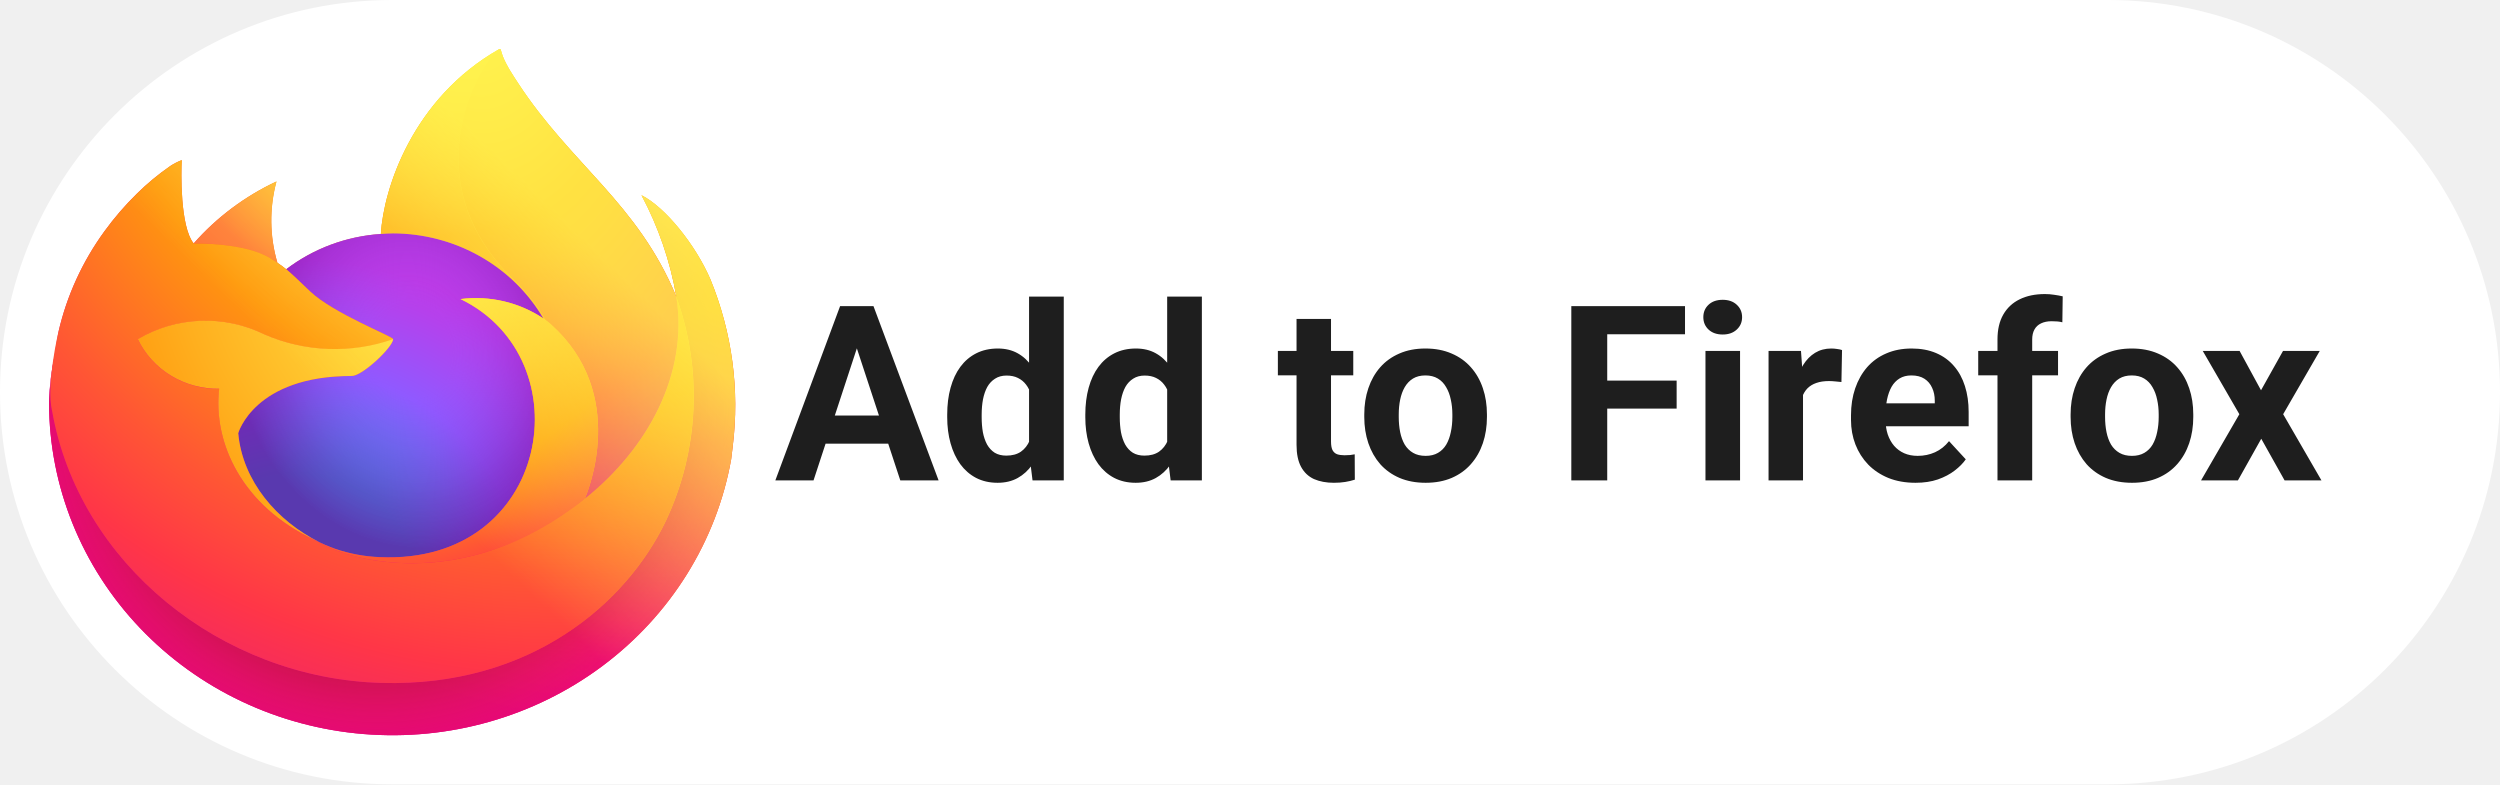
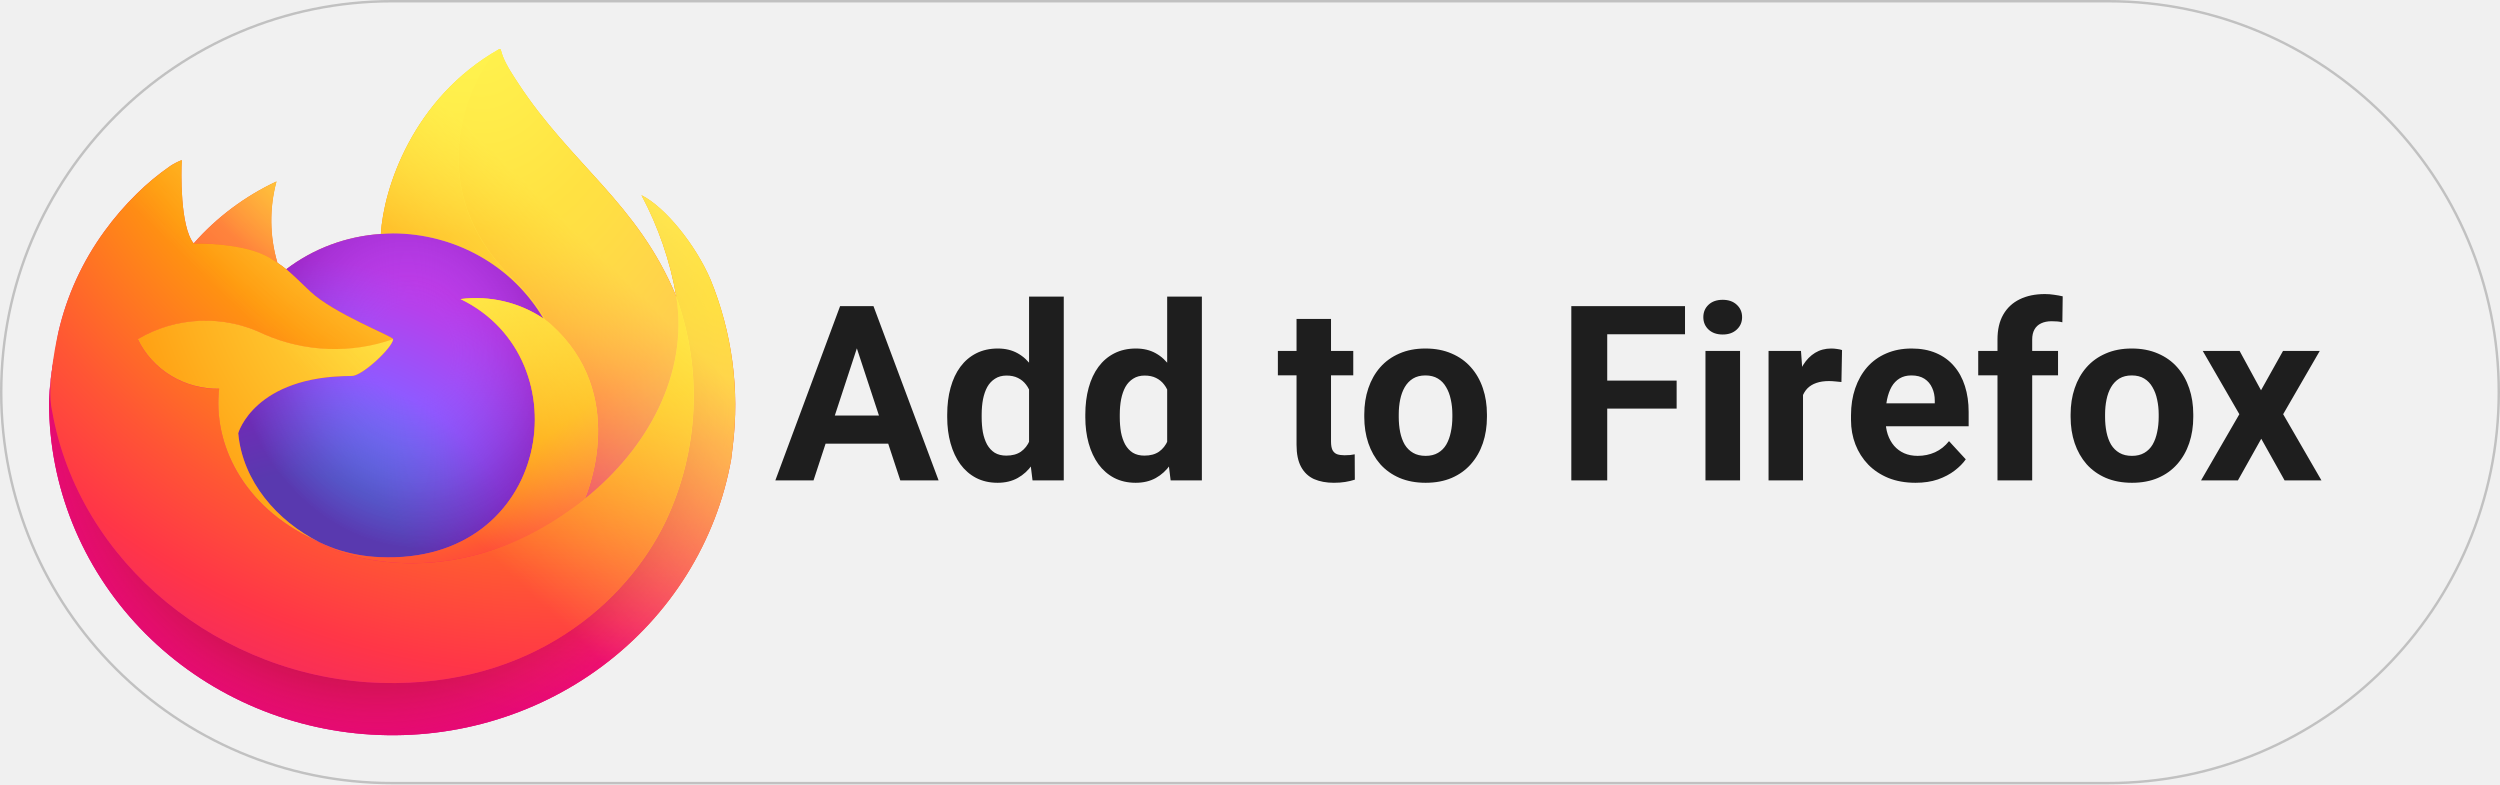
<svg xmlns="http://www.w3.org/2000/svg" width="255" height="80" viewBox="0 0 255 80" fill="none">
-   <path d="M0 40C0 17.909 17.909 0 40 0H215C237.091 0 255 17.909 255 40V40C255 62.091 237.091 80 215 80H40C17.909 80 0 62.091 0 40V40Z" fill="white" />
+   <path d="M40 0.125H215C237.022 0.125 254.875 17.978 254.875 40C254.875 62.022 237.022 79.875 215 79.875H40C17.978 79.875 0.125 62.022 0.125 40C0.125 17.978 17.978 0.125 40 0.125Z" fill="#F1F1F1" stroke="#C1C1C1" stroke-width="0.25" />
  <path d="M87.814 34.266L82.98 49H79.085L85.689 31.227H88.168L87.814 34.266ZM91.83 49L86.983 34.266L86.593 31.227H89.095L95.736 49H91.83ZM91.61 42.384V45.252H82.223V42.384H91.61ZM104.964 46.119V30.25H108.504V49H105.318L104.964 46.119ZM96.615 42.555V42.298C96.615 41.289 96.729 40.374 96.957 39.552C97.184 38.722 97.518 38.01 97.957 37.416C98.397 36.822 98.938 36.362 99.581 36.036C100.224 35.711 100.956 35.548 101.778 35.548C102.551 35.548 103.227 35.711 103.805 36.036C104.391 36.362 104.887 36.825 105.294 37.428C105.709 38.022 106.043 38.726 106.295 39.54C106.547 40.345 106.73 41.228 106.844 42.188V42.75C106.73 43.67 106.547 44.524 106.295 45.313C106.043 46.103 105.709 46.795 105.294 47.389C104.887 47.975 104.391 48.43 103.805 48.756C103.219 49.081 102.535 49.244 101.754 49.244C100.932 49.244 100.2 49.077 99.557 48.744C98.922 48.41 98.385 47.942 97.945 47.34C97.514 46.738 97.184 46.03 96.957 45.216C96.729 44.402 96.615 43.515 96.615 42.555ZM100.13 42.298V42.555C100.13 43.1 100.171 43.609 100.252 44.081C100.342 44.553 100.484 44.972 100.68 45.338C100.883 45.696 101.144 45.977 101.461 46.18C101.786 46.376 102.181 46.473 102.645 46.473C103.247 46.473 103.744 46.339 104.134 46.07C104.525 45.794 104.822 45.415 105.025 44.935C105.237 44.455 105.359 43.901 105.392 43.275V41.676C105.367 41.163 105.294 40.703 105.172 40.296C105.058 39.881 104.887 39.527 104.659 39.234C104.439 38.941 104.163 38.714 103.829 38.551C103.504 38.388 103.117 38.307 102.669 38.307C102.214 38.307 101.823 38.412 101.498 38.624C101.172 38.828 100.908 39.108 100.704 39.466C100.509 39.824 100.362 40.248 100.265 40.736C100.175 41.216 100.13 41.737 100.13 42.298ZM119.051 46.119V30.25H122.591V49H119.405L119.051 46.119ZM110.702 42.555V42.298C110.702 41.289 110.816 40.374 111.043 39.552C111.271 38.722 111.605 38.01 112.044 37.416C112.484 36.822 113.025 36.362 113.668 36.036C114.311 35.711 115.043 35.548 115.865 35.548C116.638 35.548 117.314 35.711 117.892 36.036C118.478 36.362 118.974 36.825 119.381 37.428C119.796 38.022 120.13 38.726 120.382 39.54C120.634 40.345 120.817 41.228 120.931 42.188V42.75C120.817 43.67 120.634 44.524 120.382 45.313C120.13 46.103 119.796 46.795 119.381 47.389C118.974 47.975 118.478 48.43 117.892 48.756C117.306 49.081 116.622 49.244 115.841 49.244C115.019 49.244 114.286 49.077 113.644 48.744C113.009 48.41 112.472 47.942 112.032 47.34C111.601 46.738 111.271 46.03 111.043 45.216C110.816 44.402 110.702 43.515 110.702 42.555ZM114.217 42.298V42.555C114.217 43.1 114.258 43.609 114.339 44.081C114.429 44.553 114.571 44.972 114.767 45.338C114.97 45.696 115.23 45.977 115.548 46.18C115.873 46.376 116.268 46.473 116.732 46.473C117.334 46.473 117.831 46.339 118.221 46.07C118.612 45.794 118.909 45.415 119.112 44.935C119.324 44.455 119.446 43.901 119.479 43.275V41.676C119.454 41.163 119.381 40.703 119.259 40.296C119.145 39.881 118.974 39.527 118.746 39.234C118.526 38.941 118.25 38.714 117.916 38.551C117.59 38.388 117.204 38.307 116.756 38.307C116.301 38.307 115.91 38.412 115.584 38.624C115.259 38.828 114.994 39.108 114.791 39.466C114.596 39.824 114.449 40.248 114.352 40.736C114.262 41.216 114.217 41.737 114.217 42.298ZM138.033 35.792V38.282H130.343V35.792H138.033ZM132.247 32.533H135.763V45.02C135.763 45.403 135.812 45.696 135.909 45.899C136.015 46.103 136.17 46.245 136.373 46.327C136.576 46.4 136.833 46.437 137.142 46.437C137.362 46.437 137.557 46.428 137.728 46.412C137.907 46.388 138.058 46.363 138.18 46.339L138.192 48.927C137.891 49.024 137.565 49.102 137.215 49.159C136.865 49.216 136.479 49.244 136.056 49.244C135.283 49.244 134.607 49.118 134.029 48.866C133.46 48.605 133.02 48.19 132.711 47.621C132.402 47.051 132.247 46.302 132.247 45.374V32.533ZM139.156 42.53V42.274C139.156 41.306 139.295 40.414 139.571 39.601C139.848 38.779 140.251 38.067 140.78 37.464C141.309 36.862 141.96 36.394 142.733 36.06C143.506 35.719 144.393 35.548 145.394 35.548C146.395 35.548 147.286 35.719 148.067 36.06C148.849 36.394 149.504 36.862 150.033 37.464C150.57 38.067 150.977 38.779 151.253 39.601C151.53 40.414 151.668 41.306 151.668 42.274V42.53C151.668 43.491 151.53 44.382 151.253 45.204C150.977 46.017 150.57 46.73 150.033 47.34C149.504 47.942 148.853 48.41 148.08 48.744C147.306 49.077 146.419 49.244 145.418 49.244C144.417 49.244 143.526 49.077 142.745 48.744C141.972 48.41 141.317 47.942 140.78 47.34C140.251 46.73 139.848 46.017 139.571 45.204C139.295 44.382 139.156 43.491 139.156 42.53ZM142.672 42.274V42.53C142.672 43.084 142.721 43.6 142.818 44.081C142.916 44.561 143.071 44.984 143.282 45.35C143.502 45.708 143.787 45.989 144.137 46.192C144.487 46.396 144.914 46.498 145.418 46.498C145.907 46.498 146.326 46.396 146.676 46.192C147.026 45.989 147.306 45.708 147.518 45.35C147.73 44.984 147.884 44.561 147.982 44.081C148.088 43.6 148.141 43.084 148.141 42.53V42.274C148.141 41.737 148.088 41.232 147.982 40.76C147.884 40.28 147.726 39.857 147.506 39.491C147.294 39.116 147.014 38.823 146.664 38.612C146.314 38.4 145.89 38.294 145.394 38.294C144.898 38.294 144.474 38.4 144.125 38.612C143.783 38.823 143.502 39.116 143.282 39.491C143.071 39.857 142.916 40.28 142.818 40.76C142.721 41.232 142.672 41.737 142.672 42.274ZM163.937 31.227V49H160.274V31.227H163.937ZM171.017 38.819V41.676H162.936V38.819H171.017ZM171.871 31.227V34.095H162.936V31.227H171.871ZM177.486 35.792V49H173.958V35.792H177.486ZM173.739 32.35C173.739 31.837 173.918 31.414 174.276 31.08C174.634 30.746 175.114 30.58 175.716 30.58C176.31 30.58 176.786 30.746 177.145 31.08C177.511 31.414 177.694 31.837 177.694 32.35C177.694 32.862 177.511 33.285 177.145 33.619C176.786 33.953 176.31 34.12 175.716 34.12C175.114 34.12 174.634 33.953 174.276 33.619C173.918 33.285 173.739 32.862 173.739 32.35ZM183.907 38.673V49H180.392V35.792H183.7L183.907 38.673ZM187.887 35.706L187.826 38.966C187.655 38.941 187.447 38.921 187.203 38.905C186.967 38.88 186.751 38.868 186.556 38.868C186.06 38.868 185.628 38.933 185.262 39.063C184.904 39.185 184.603 39.369 184.359 39.613C184.123 39.857 183.944 40.154 183.822 40.504C183.708 40.854 183.643 41.253 183.626 41.7L182.918 41.48C182.918 40.626 183.004 39.841 183.175 39.124C183.346 38.4 183.594 37.77 183.919 37.232C184.253 36.695 184.66 36.28 185.14 35.987C185.62 35.694 186.17 35.548 186.788 35.548C186.983 35.548 187.183 35.564 187.386 35.597C187.59 35.621 187.757 35.658 187.887 35.706ZM195.382 49.244C194.356 49.244 193.437 49.081 192.623 48.756C191.809 48.422 191.118 47.962 190.548 47.377C189.986 46.791 189.555 46.111 189.254 45.338C188.953 44.557 188.802 43.727 188.802 42.848V42.359C188.802 41.358 188.945 40.443 189.229 39.613C189.514 38.783 189.921 38.062 190.45 37.452C190.987 36.842 191.638 36.374 192.403 36.048C193.168 35.715 194.031 35.548 194.991 35.548C195.927 35.548 196.757 35.703 197.481 36.012C198.206 36.321 198.812 36.76 199.3 37.33C199.797 37.9 200.171 38.583 200.423 39.381C200.676 40.17 200.802 41.049 200.802 42.018V43.482H190.304V41.139H197.347V40.87C197.347 40.382 197.258 39.947 197.079 39.564C196.908 39.173 196.647 38.864 196.297 38.636C195.947 38.408 195.5 38.294 194.955 38.294C194.491 38.294 194.092 38.396 193.758 38.6C193.425 38.803 193.152 39.088 192.94 39.454C192.737 39.82 192.582 40.252 192.477 40.748C192.379 41.236 192.33 41.773 192.33 42.359V42.848C192.33 43.377 192.403 43.865 192.55 44.312C192.704 44.76 192.92 45.147 193.197 45.472C193.482 45.798 193.823 46.05 194.222 46.229C194.629 46.408 195.089 46.498 195.602 46.498C196.236 46.498 196.826 46.376 197.372 46.131C197.925 45.879 198.401 45.501 198.8 44.996L200.509 46.852C200.232 47.25 199.854 47.633 199.374 47.999C198.902 48.365 198.332 48.666 197.665 48.902C196.997 49.13 196.236 49.244 195.382 49.244ZM207.284 49H203.744V34.62C203.744 33.619 203.939 32.777 204.33 32.093C204.728 31.401 205.286 30.881 206.002 30.531C206.726 30.173 207.585 29.994 208.578 29.994C208.903 29.994 209.216 30.018 209.518 30.067C209.819 30.108 210.112 30.16 210.396 30.226L210.36 32.874C210.205 32.834 210.042 32.805 209.872 32.789C209.701 32.773 209.501 32.765 209.273 32.765C208.85 32.765 208.488 32.838 208.187 32.984C207.894 33.123 207.67 33.33 207.516 33.607C207.361 33.884 207.284 34.221 207.284 34.62V49ZM209.92 35.792V38.282H201.778V35.792H209.92ZM211.202 42.53V42.274C211.202 41.306 211.34 40.414 211.617 39.601C211.894 38.779 212.297 38.067 212.826 37.464C213.355 36.862 214.006 36.394 214.779 36.06C215.552 35.719 216.439 35.548 217.44 35.548C218.441 35.548 219.332 35.719 220.113 36.06C220.895 36.394 221.55 36.862 222.079 37.464C222.616 38.067 223.023 38.779 223.299 39.601C223.576 40.414 223.714 41.306 223.714 42.274V42.53C223.714 43.491 223.576 44.382 223.299 45.204C223.023 46.017 222.616 46.73 222.079 47.34C221.55 47.942 220.899 48.41 220.125 48.744C219.352 49.077 218.465 49.244 217.464 49.244C216.463 49.244 215.572 49.077 214.791 48.744C214.018 48.41 213.363 47.942 212.826 47.34C212.297 46.73 211.894 46.017 211.617 45.204C211.34 44.382 211.202 43.491 211.202 42.53ZM214.718 42.274V42.53C214.718 43.084 214.767 43.6 214.864 44.081C214.962 44.561 215.117 44.984 215.328 45.35C215.548 45.708 215.833 45.989 216.183 46.192C216.533 46.396 216.96 46.498 217.464 46.498C217.953 46.498 218.372 46.396 218.722 46.192C219.072 45.989 219.352 45.708 219.564 45.35C219.776 44.984 219.93 44.561 220.028 44.081C220.134 43.6 220.187 43.084 220.187 42.53V42.274C220.187 41.737 220.134 41.232 220.028 40.76C219.93 40.28 219.771 39.857 219.552 39.491C219.34 39.116 219.059 38.823 218.709 38.612C218.36 38.4 217.936 38.294 217.44 38.294C216.944 38.294 216.52 38.4 216.17 38.612C215.829 38.823 215.548 39.116 215.328 39.491C215.117 39.857 214.962 40.28 214.864 40.76C214.767 41.232 214.718 41.737 214.718 42.274ZM228.438 35.792L230.624 39.808L232.87 35.792H236.617L232.882 42.249L236.788 49H233.028L230.648 44.752L228.268 49H224.508L228.414 42.249L224.679 35.792H228.438Z" fill="#1E1E1E" />
  <path d="M72.463 28.504C70.94 24.957 67.852 21.127 65.433 19.916C67.158 23.15 68.355 26.623 68.982 30.212L68.988 30.268C65.026 20.708 58.31 16.848 52.822 8.452C52.545 8.027 52.267 7.602 51.997 7.153C51.842 6.896 51.718 6.665 51.611 6.452C51.383 6.026 51.208 5.575 51.088 5.109C51.088 5.087 51.08 5.066 51.066 5.05C51.051 5.034 51.031 5.024 51.008 5.021C50.987 5.015 50.964 5.015 50.942 5.021C50.938 5.021 50.931 5.029 50.925 5.031C50.92 5.032 50.908 5.04 50.9 5.044L50.913 5.021C42.112 10.011 39.124 19.247 38.852 23.87C35.336 24.103 31.974 25.357 29.205 27.469C28.917 27.232 28.615 27.01 28.301 26.805C27.503 24.099 27.469 21.235 28.203 18.512C24.97 20.028 22.098 22.177 19.768 24.824H19.752C18.363 23.119 18.461 17.499 18.54 16.325C18.129 16.485 17.737 16.686 17.37 16.926C16.144 17.774 14.998 18.724 13.945 19.767C12.746 20.945 11.65 22.218 10.67 23.573V23.578V23.572C8.417 26.664 6.819 30.157 5.968 33.85L5.921 34.074C5.855 34.373 5.618 35.868 5.577 36.193C5.577 36.218 5.571 36.242 5.569 36.267C5.262 37.811 5.072 39.374 5 40.945V41.12C5.015 49.611 8.318 57.787 14.255 64.036C20.192 70.284 28.333 74.15 37.07 74.871C45.807 75.591 54.506 73.114 61.449 67.928C68.392 62.742 73.075 55.224 74.573 46.858C74.632 46.42 74.68 45.987 74.732 45.544C75.454 39.768 74.672 33.909 72.459 28.499L72.463 28.504ZM32.075 55.066C32.239 55.142 32.392 55.224 32.561 55.297L32.585 55.312C32.415 55.233 32.245 55.151 32.075 55.066ZM68.989 30.278V30.246L68.995 30.282L68.989 30.278Z" fill="url(#paint0_linear_3_46)" />
  <path d="M72.463 28.504C70.94 24.957 67.851 21.127 65.433 19.916C67.157 23.15 68.355 26.623 68.982 30.212V30.244L68.988 30.28C71.689 37.764 71.299 45.97 67.897 53.182C63.881 61.526 54.164 70.078 38.947 69.658C22.51 69.207 8.026 57.393 5.323 41.923C4.83 39.484 5.323 38.247 5.57 36.264C5.233 37.804 5.044 39.371 5.007 40.946V41.121C5.023 49.611 8.325 57.788 14.262 64.036C20.199 70.285 28.34 74.151 37.077 74.871C45.814 75.592 54.513 73.115 61.456 67.928C68.399 62.742 73.082 55.224 74.58 46.858C74.639 46.421 74.687 45.987 74.739 45.545C75.461 39.769 74.68 33.909 72.466 28.5L72.463 28.504Z" fill="url(#paint1_radial_3_46)" />
  <path d="M72.463 28.504C70.94 24.957 67.851 21.127 65.433 19.916C67.157 23.15 68.355 26.623 68.982 30.212V30.244L68.988 30.28C71.689 37.764 71.299 45.97 67.897 53.182C63.881 61.526 54.164 70.078 38.947 69.658C22.51 69.207 8.026 57.393 5.323 41.923C4.83 39.484 5.323 38.247 5.57 36.264C5.233 37.804 5.044 39.371 5.007 40.946V41.121C5.023 49.611 8.325 57.788 14.262 64.036C20.199 70.285 28.34 74.151 37.077 74.871C45.814 75.592 54.513 73.115 61.456 67.928C68.399 62.742 73.082 55.224 74.58 46.858C74.639 46.421 74.687 45.987 74.739 45.545C75.461 39.769 74.68 33.909 72.466 28.5L72.463 28.504Z" fill="url(#paint2_radial_3_46)" />
  <path d="M55.429 32.488C55.505 32.539 55.575 32.591 55.647 32.643C54.766 31.131 53.671 29.748 52.392 28.532C41.497 17.983 49.537 5.665 50.893 5.035L50.906 5.016C42.105 10.006 39.116 19.242 38.845 23.864C39.254 23.837 39.659 23.804 40.077 23.804C43.199 23.81 46.265 24.616 48.961 26.141C51.658 27.666 53.889 29.855 55.429 32.486V32.488Z" fill="url(#paint3_radial_3_46)" />
  <path d="M40.095 34.598C40.037 35.442 36.957 38.352 35.88 38.352C25.917 38.352 24.299 44.189 24.299 44.189C24.74 49.104 28.277 53.154 32.552 55.29C32.748 55.388 32.946 55.477 33.144 55.563C33.487 55.71 33.83 55.846 34.173 55.971C35.64 56.474 37.177 56.761 38.732 56.823C56.2 57.616 59.581 36.6 46.977 30.498C49.95 30.123 52.961 30.831 55.426 32.484C53.886 29.854 51.655 27.664 48.959 26.14C46.262 24.614 43.197 23.808 40.074 23.802C39.658 23.802 39.251 23.836 38.842 23.863C35.326 24.096 31.964 25.35 29.195 27.462C29.73 27.899 30.333 28.484 31.603 29.697C33.981 31.965 40.079 34.315 40.093 34.591L40.095 34.598Z" fill="url(#paint4_radial_3_46)" />
  <path d="M40.095 34.598C40.037 35.442 36.957 38.352 35.88 38.352C25.917 38.352 24.299 44.189 24.299 44.189C24.74 49.104 28.277 53.154 32.552 55.29C32.748 55.388 32.946 55.477 33.144 55.563C33.487 55.71 33.83 55.846 34.173 55.971C35.64 56.474 37.177 56.761 38.732 56.823C56.2 57.616 59.581 36.6 46.977 30.498C49.95 30.123 52.961 30.831 55.426 32.484C53.886 29.854 51.655 27.664 48.959 26.14C46.262 24.614 43.197 23.808 40.074 23.802C39.658 23.802 39.251 23.836 38.842 23.863C35.326 24.096 31.964 25.35 29.195 27.462C29.73 27.899 30.333 28.484 31.603 29.697C33.981 31.965 40.079 34.315 40.093 34.591L40.095 34.598Z" fill="url(#paint5_radial_3_46)" />
  <path d="M27.563 26.342C27.847 26.517 28.081 26.669 28.287 26.807C27.488 24.101 27.454 21.237 28.188 18.514C24.956 20.03 22.084 22.179 19.753 24.826C19.924 24.821 25.007 24.733 27.563 26.342Z" fill="url(#paint6_radial_3_46)" />
  <path d="M5.316 41.925C8.021 57.395 22.504 69.213 38.941 69.66C54.157 70.077 63.877 61.523 67.891 53.184C71.292 45.972 71.683 37.766 68.982 30.282V30.249C68.982 30.224 68.976 30.209 68.982 30.217L68.988 30.274C70.231 38.133 66.103 45.743 59.648 50.9L59.628 50.943C47.052 60.862 35.018 56.926 32.586 55.321C32.416 55.242 32.246 55.16 32.076 55.075C24.744 51.681 21.715 45.217 22.366 39.666C20.625 39.691 18.915 39.227 17.441 38.33C15.968 37.432 14.795 36.141 14.065 34.611C15.989 33.469 18.184 32.824 20.439 32.736C22.695 32.648 24.936 33.121 26.949 34.11C31.098 35.934 35.819 36.113 40.104 34.611C40.09 34.335 33.992 31.984 31.614 29.717C30.344 28.504 29.741 27.92 29.206 27.482C28.917 27.245 28.616 27.023 28.302 26.818C28.094 26.681 27.86 26.532 27.579 26.353C25.023 24.744 19.94 24.833 19.772 24.837H19.755C18.367 23.133 18.464 17.512 18.544 16.338C18.133 16.498 17.741 16.7 17.374 16.939C16.148 17.787 15.002 18.737 13.949 19.78C12.745 20.955 11.645 22.225 10.66 23.577C8.407 26.669 6.809 30.161 5.958 33.854C5.941 33.923 4.696 39.194 5.31 41.927L5.316 41.925Z" fill="url(#paint7_radial_3_46)" />
  <path d="M52.391 28.531C53.67 29.747 54.766 31.133 55.646 32.645C55.838 32.786 56.018 32.926 56.171 33.062C64.116 40.153 59.953 50.177 59.643 50.886C66.097 45.738 70.221 38.122 68.983 30.261C65.019 20.692 58.296 16.831 52.817 8.435C52.539 8.011 52.261 7.585 51.991 7.136C51.837 6.88 51.713 6.648 51.605 6.436C51.377 6.009 51.202 5.558 51.083 5.092C51.083 5.07 51.075 5.05 51.06 5.033C51.045 5.017 51.025 5.007 51.003 5.004C50.981 4.999 50.959 4.999 50.937 5.004C50.932 5.004 50.925 5.012 50.92 5.014C50.914 5.016 50.903 5.024 50.895 5.027C49.539 5.65 41.501 17.975 52.395 28.516L52.391 28.531Z" fill="url(#paint8_radial_3_46)" />
  <path d="M56.17 33.066C56.017 32.93 55.837 32.79 55.645 32.649C55.573 32.597 55.503 32.546 55.427 32.494C52.962 30.841 49.951 30.133 46.978 30.508C59.581 36.609 56.2 57.621 38.733 56.833C37.178 56.771 35.641 56.484 34.173 55.981C33.831 55.857 33.488 55.721 33.145 55.573C32.947 55.485 32.749 55.398 32.553 55.3L32.578 55.315C35.013 56.925 47.044 60.858 59.62 50.937L59.64 50.894C59.954 50.184 64.117 40.16 56.168 33.069L56.17 33.066Z" fill="url(#paint9_radial_3_46)" />
  <path d="M24.299 44.184C24.299 44.184 25.917 38.347 35.881 38.347C36.958 38.347 40.04 35.436 40.096 34.592C35.811 36.095 31.09 35.915 26.94 34.092C24.927 33.103 22.686 32.63 20.431 32.718C18.176 32.805 15.981 33.451 14.057 34.592C14.787 36.122 15.96 37.414 17.433 38.311C18.907 39.209 20.617 39.673 22.357 39.648C21.708 45.196 24.737 51.66 32.068 55.056C32.231 55.133 32.385 55.215 32.553 55.288C28.274 53.147 24.741 49.099 24.299 44.187V44.184Z" fill="url(#paint10_radial_3_46)" />
  <path d="M72.463 28.504C70.94 24.957 67.852 21.127 65.433 19.916C67.158 23.15 68.355 26.623 68.982 30.212L68.988 30.268C65.026 20.708 58.31 16.848 52.822 8.452C52.545 8.027 52.267 7.602 51.997 7.153C51.842 6.896 51.718 6.665 51.611 6.452C51.383 6.026 51.208 5.575 51.088 5.109C51.088 5.087 51.08 5.066 51.066 5.05C51.051 5.034 51.031 5.024 51.009 5.021C50.987 5.015 50.964 5.015 50.943 5.021C50.938 5.021 50.931 5.029 50.925 5.031C50.92 5.032 50.908 5.04 50.9 5.044L50.914 5.021C42.112 10.011 39.124 19.247 38.853 23.87C39.261 23.843 39.666 23.809 40.084 23.809C43.207 23.815 46.272 24.622 48.969 26.146C51.665 27.671 53.897 29.861 55.436 32.491C52.971 30.838 49.96 30.13 46.987 30.505C59.591 36.607 56.209 57.618 38.742 56.83C37.187 56.768 35.65 56.481 34.183 55.978C33.84 55.854 33.497 55.718 33.154 55.57C32.956 55.483 32.758 55.395 32.563 55.297L32.587 55.312C32.417 55.233 32.247 55.151 32.077 55.066C32.241 55.142 32.394 55.224 32.563 55.297C28.283 53.156 24.75 49.108 24.309 44.196C24.309 44.196 25.926 38.359 35.891 38.359C36.968 38.359 40.05 35.449 40.105 34.605C40.091 34.329 33.993 31.978 31.615 29.711C30.345 28.498 29.742 27.914 29.207 27.476C28.919 27.239 28.617 27.017 28.303 26.812C27.505 24.106 27.471 21.242 28.205 18.519C24.972 20.035 22.1 22.184 19.77 24.831H19.754C18.365 23.126 18.463 17.506 18.542 16.332C18.131 16.492 17.739 16.694 17.372 16.933C16.146 17.781 15 18.731 13.947 19.774C12.748 20.952 11.652 22.225 10.672 23.58C8.419 26.672 6.821 30.164 5.97 33.857L5.923 34.081C5.857 34.38 5.562 35.896 5.519 36.222C5.249 37.787 5.076 39.366 5.002 40.952V41.127C5.018 49.618 8.32 57.794 14.257 64.043C20.194 70.291 28.335 74.157 37.072 74.877C45.809 75.598 54.508 73.121 61.451 67.935C68.394 62.749 73.077 55.231 74.575 46.865C74.634 46.427 74.681 45.994 74.734 45.551C75.456 39.775 74.674 33.916 72.461 28.506L72.463 28.504Z" fill="url(#paint11_linear_3_46)" />
  <defs>
    <linearGradient id="paint0_linear_3_46" x1="67.824" y1="15.859" x2="11.459" y2="72.023" gradientUnits="userSpaceOnUse">
      <stop offset="0.048" stop-color="#FFF44F" />
      <stop offset="0.111" stop-color="#FFE847" />
      <stop offset="0.225" stop-color="#FFC830" />
      <stop offset="0.368" stop-color="#FF980E" />
      <stop offset="0.401" stop-color="#FF8B16" />
      <stop offset="0.462" stop-color="#FF672A" />
      <stop offset="0.534" stop-color="#FF3647" />
      <stop offset="0.705" stop-color="#E31587" />
    </linearGradient>
    <radialGradient id="paint1_radial_3_46" cx="0" cy="0" r="1" gradientUnits="userSpaceOnUse" gradientTransform="translate(65.573 12.8949) scale(73.0537 70.7375)">
      <stop offset="0.129" stop-color="#FFBD4F" />
      <stop offset="0.186" stop-color="#FFAC31" />
      <stop offset="0.247" stop-color="#FF9D17" />
      <stop offset="0.283" stop-color="#FF980E" />
      <stop offset="0.403" stop-color="#FF563B" />
      <stop offset="0.467" stop-color="#FF3750" />
      <stop offset="0.71" stop-color="#F5156C" />
      <stop offset="0.782" stop-color="#EB0878" />
      <stop offset="0.86" stop-color="#E50080" />
    </radialGradient>
    <radialGradient id="paint2_radial_3_46" cx="0" cy="0" r="1" gradientUnits="userSpaceOnUse" gradientTransform="translate(38.4491 41.7852) scale(73.0537 70.7375)">
      <stop offset="0.3" stop-color="#960E18" />
      <stop offset="0.351" stop-color="#B11927" stop-opacity="0.74" />
      <stop offset="0.435" stop-color="#DB293D" stop-opacity="0.343" />
      <stop offset="0.497" stop-color="#F5334B" stop-opacity="0.094" />
      <stop offset="0.53" stop-color="#FF3750" stop-opacity="0" />
    </radialGradient>
    <radialGradient id="paint3_radial_3_46" cx="0" cy="0" r="1" gradientUnits="userSpaceOnUse" gradientTransform="translate(47.4904 -2.86352) scale(52.9187 51.2409)">
      <stop offset="0.132" stop-color="#FFF44F" />
      <stop offset="0.252" stop-color="#FFDC3E" />
      <stop offset="0.506" stop-color="#FF9D12" />
      <stop offset="0.526" stop-color="#FF980E" />
    </radialGradient>
    <radialGradient id="paint4_radial_3_46" cx="0" cy="0" r="1" gradientUnits="userSpaceOnUse" gradientTransform="translate(30.312 60.17) scale(34.7819 33.6791)">
      <stop offset="0.353" stop-color="#3A8EE6" />
      <stop offset="0.472" stop-color="#5C79F0" />
      <stop offset="0.669" stop-color="#9059FF" />
      <stop offset="1" stop-color="#C139E6" />
    </radialGradient>
    <radialGradient id="paint5_radial_3_46" cx="0" cy="0" r="1" gradientUnits="userSpaceOnUse" gradientTransform="translate(41.9825 35.713) rotate(-13.1759) scale(18.4125 20.9452)">
      <stop offset="0.206" stop-color="#9059FF" stop-opacity="0" />
      <stop offset="0.278" stop-color="#8C4FF3" stop-opacity="0.064" />
      <stop offset="0.747" stop-color="#7716A8" stop-opacity="0.45" />
      <stop offset="0.975" stop-color="#6E008B" stop-opacity="0.6" />
    </radialGradient>
    <radialGradient id="paint6_radial_3_46" cx="0" cy="0" r="1" gradientUnits="userSpaceOnUse" gradientTransform="translate(37.545 10.2685) scale(25.0263 24.2329)">
      <stop stop-color="#FFE226" />
      <stop offset="0.121" stop-color="#FFDB27" />
      <stop offset="0.295" stop-color="#FFC82A" />
      <stop offset="0.502" stop-color="#FFA930" />
      <stop offset="0.732" stop-color="#FF7E37" />
      <stop offset="0.792" stop-color="#FF7139" />
    </radialGradient>
    <radialGradient id="paint7_radial_3_46" cx="0" cy="0" r="1" gradientUnits="userSpaceOnUse" gradientTransform="translate(57.4359 -5.48992) scale(106.778 103.392)">
      <stop offset="0.113" stop-color="#FFF44F" />
      <stop offset="0.456" stop-color="#FF980E" />
      <stop offset="0.622" stop-color="#FF5634" />
      <stop offset="0.716" stop-color="#FF3647" />
      <stop offset="0.904" stop-color="#E31587" />
    </radialGradient>
    <radialGradient id="paint8_radial_3_46" cx="0" cy="0" r="1" gradientUnits="userSpaceOnUse" gradientTransform="translate(48.5609 0.242653) rotate(83.7803) scale(75.7952 51.3348)">
      <stop stop-color="#FFF44F" />
      <stop offset="0.06" stop-color="#FFE847" />
      <stop offset="0.168" stop-color="#FFC830" />
      <stop offset="0.304" stop-color="#FF980E" />
      <stop offset="0.356" stop-color="#FF8B16" />
      <stop offset="0.455" stop-color="#FF672A" />
      <stop offset="0.57" stop-color="#FF3647" />
      <stop offset="0.737" stop-color="#E31587" />
    </radialGradient>
    <radialGradient id="paint9_radial_3_46" cx="0" cy="0" r="1" gradientUnits="userSpaceOnUse" gradientTransform="translate(37.545 19.0231) scale(66.6524 64.5392)">
      <stop offset="0.137" stop-color="#FFF44F" />
      <stop offset="0.48" stop-color="#FF980E" />
      <stop offset="0.592" stop-color="#FF5634" />
      <stop offset="0.655" stop-color="#FF3647" />
      <stop offset="0.904" stop-color="#E31587" />
    </radialGradient>
    <radialGradient id="paint10_radial_3_46" cx="0" cy="0" r="1" gradientUnits="userSpaceOnUse" gradientTransform="translate(54.7234 22.525) scale(72.9542 70.6412)">
      <stop offset="0.094" stop-color="#FFF44F" />
      <stop offset="0.231" stop-color="#FFE141" />
      <stop offset="0.509" stop-color="#FFAF1E" />
      <stop offset="0.626" stop-color="#FF980E" />
    </radialGradient>
    <linearGradient id="paint11_linear_3_46" x1="67.119" y1="15.57" x2="19.222" y2="65.045" gradientUnits="userSpaceOnUse">
      <stop offset="0.167" stop-color="#FFF44F" stop-opacity="0.8" />
      <stop offset="0.266" stop-color="#FFF44F" stop-opacity="0.634" />
      <stop offset="0.489" stop-color="#FFF44F" stop-opacity="0.217" />
      <stop offset="0.6" stop-color="#FFF44F" stop-opacity="0" />
    </linearGradient>
  </defs>
</svg>
